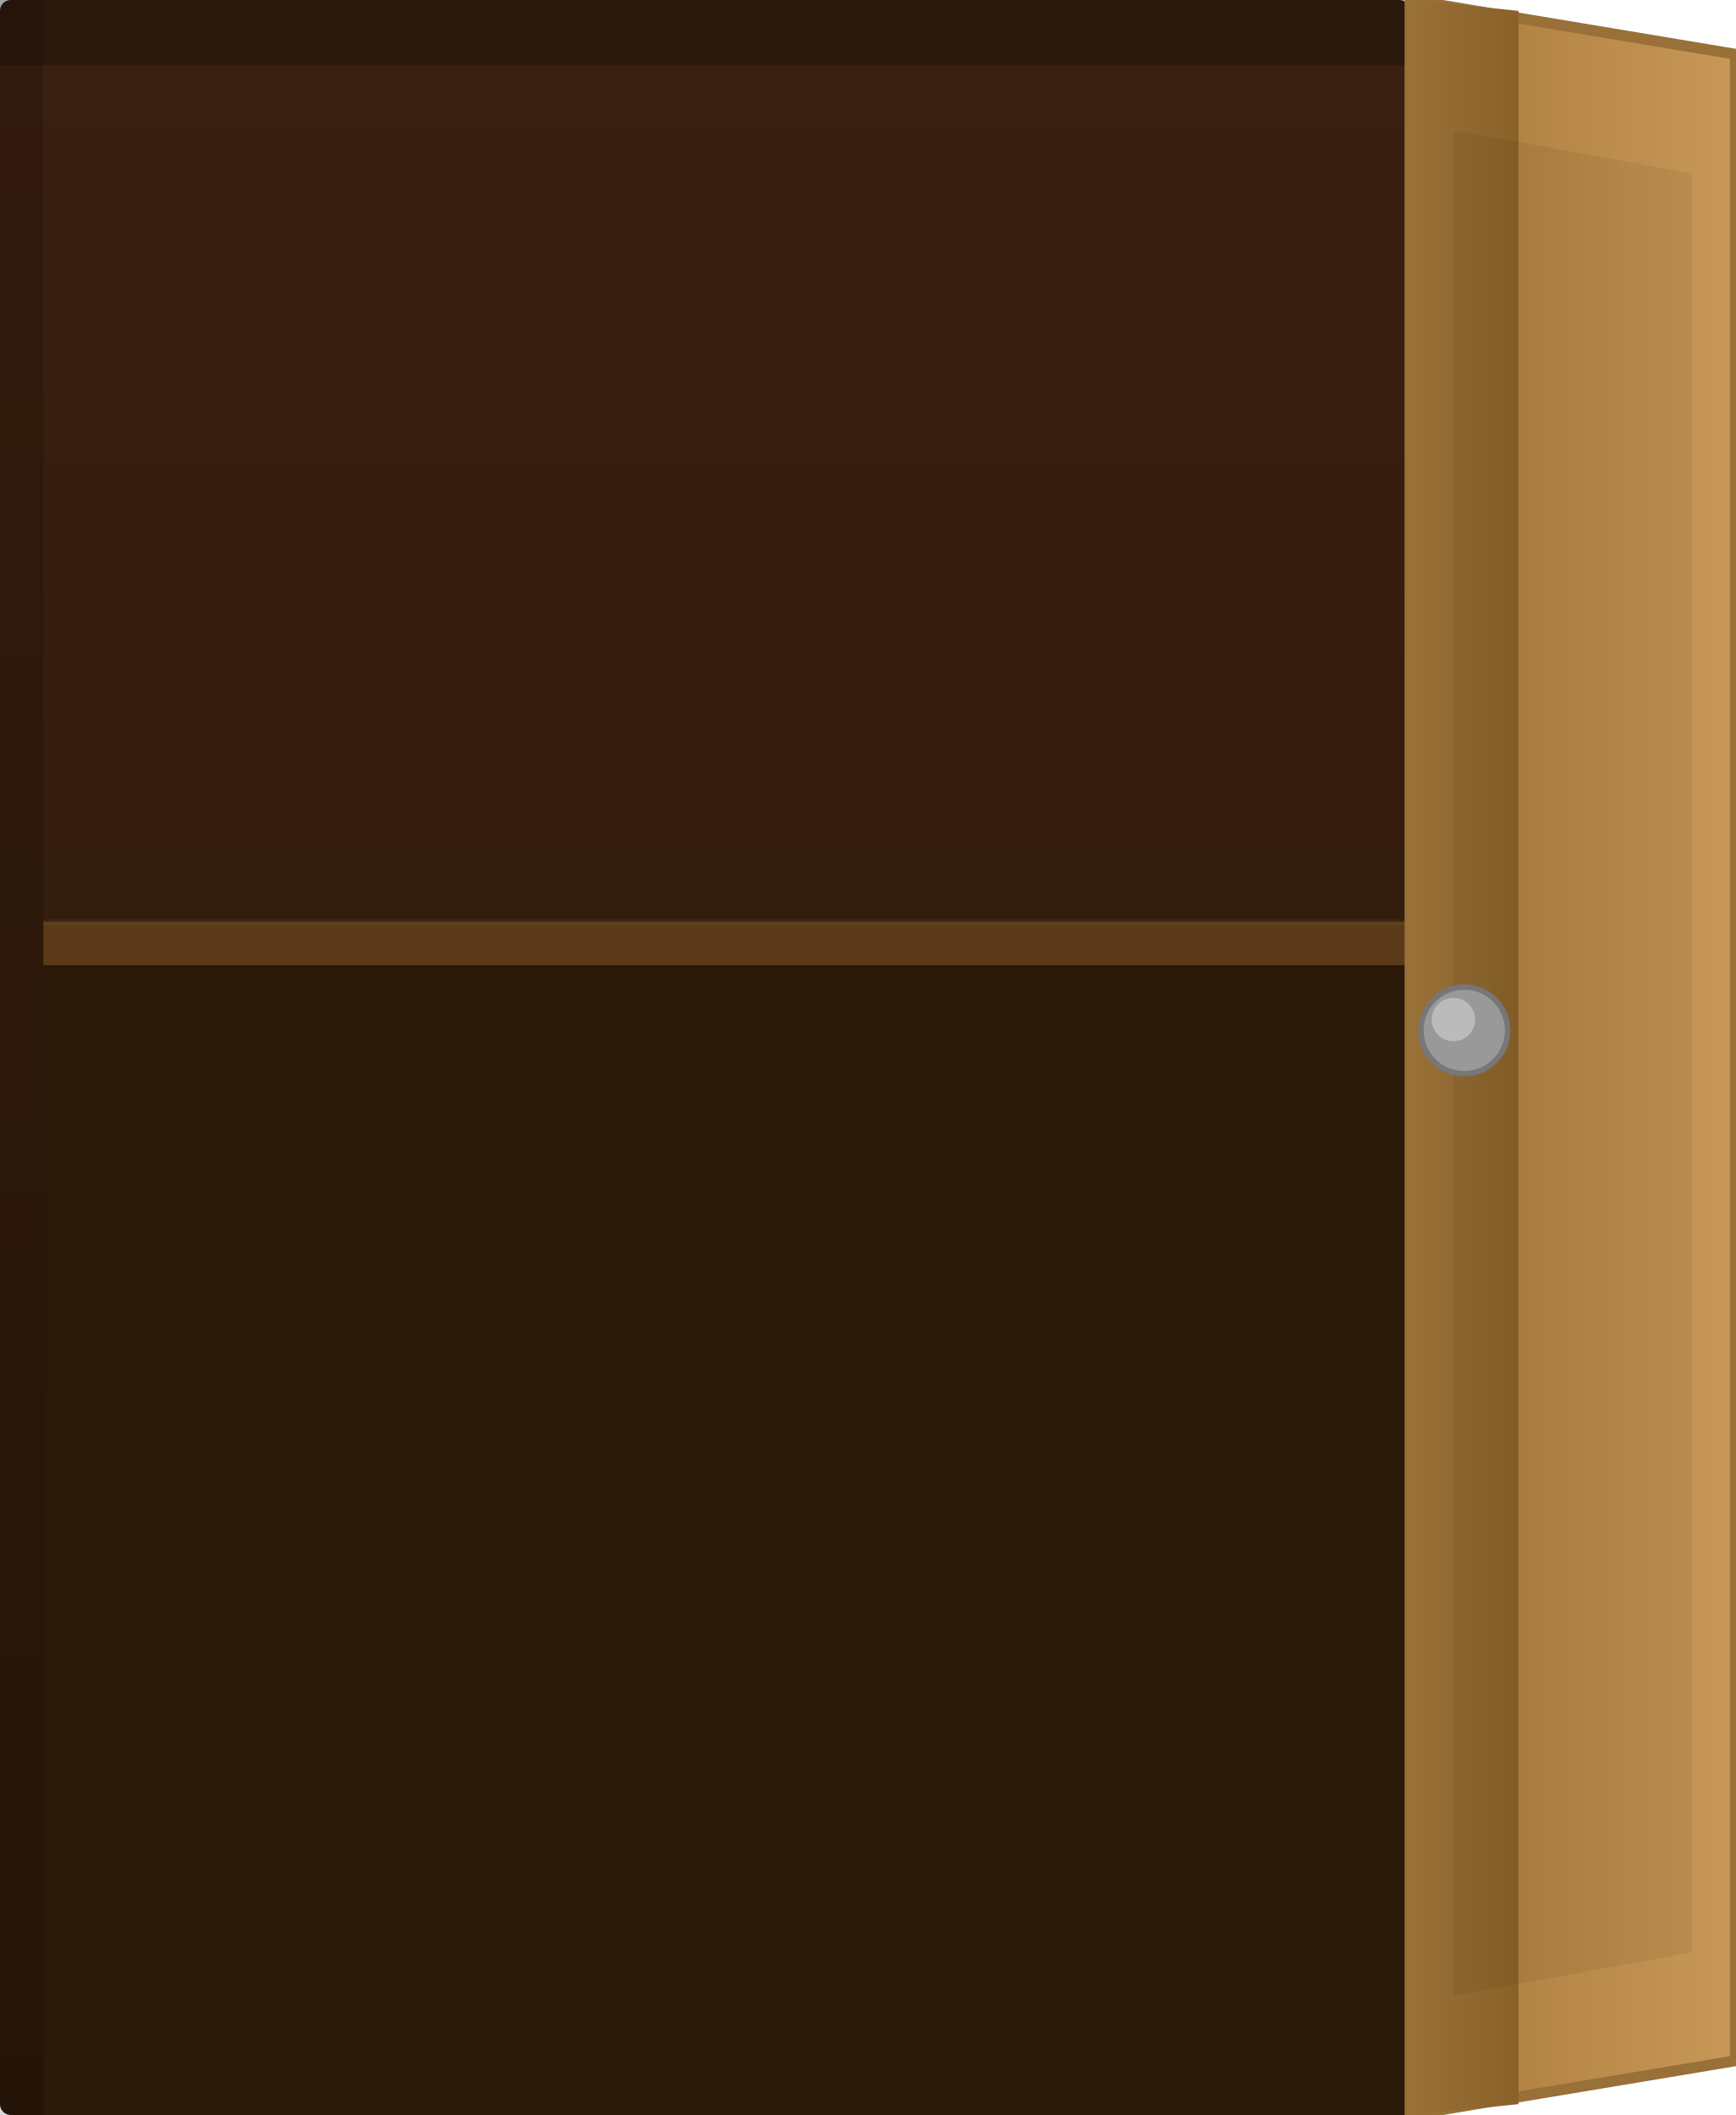
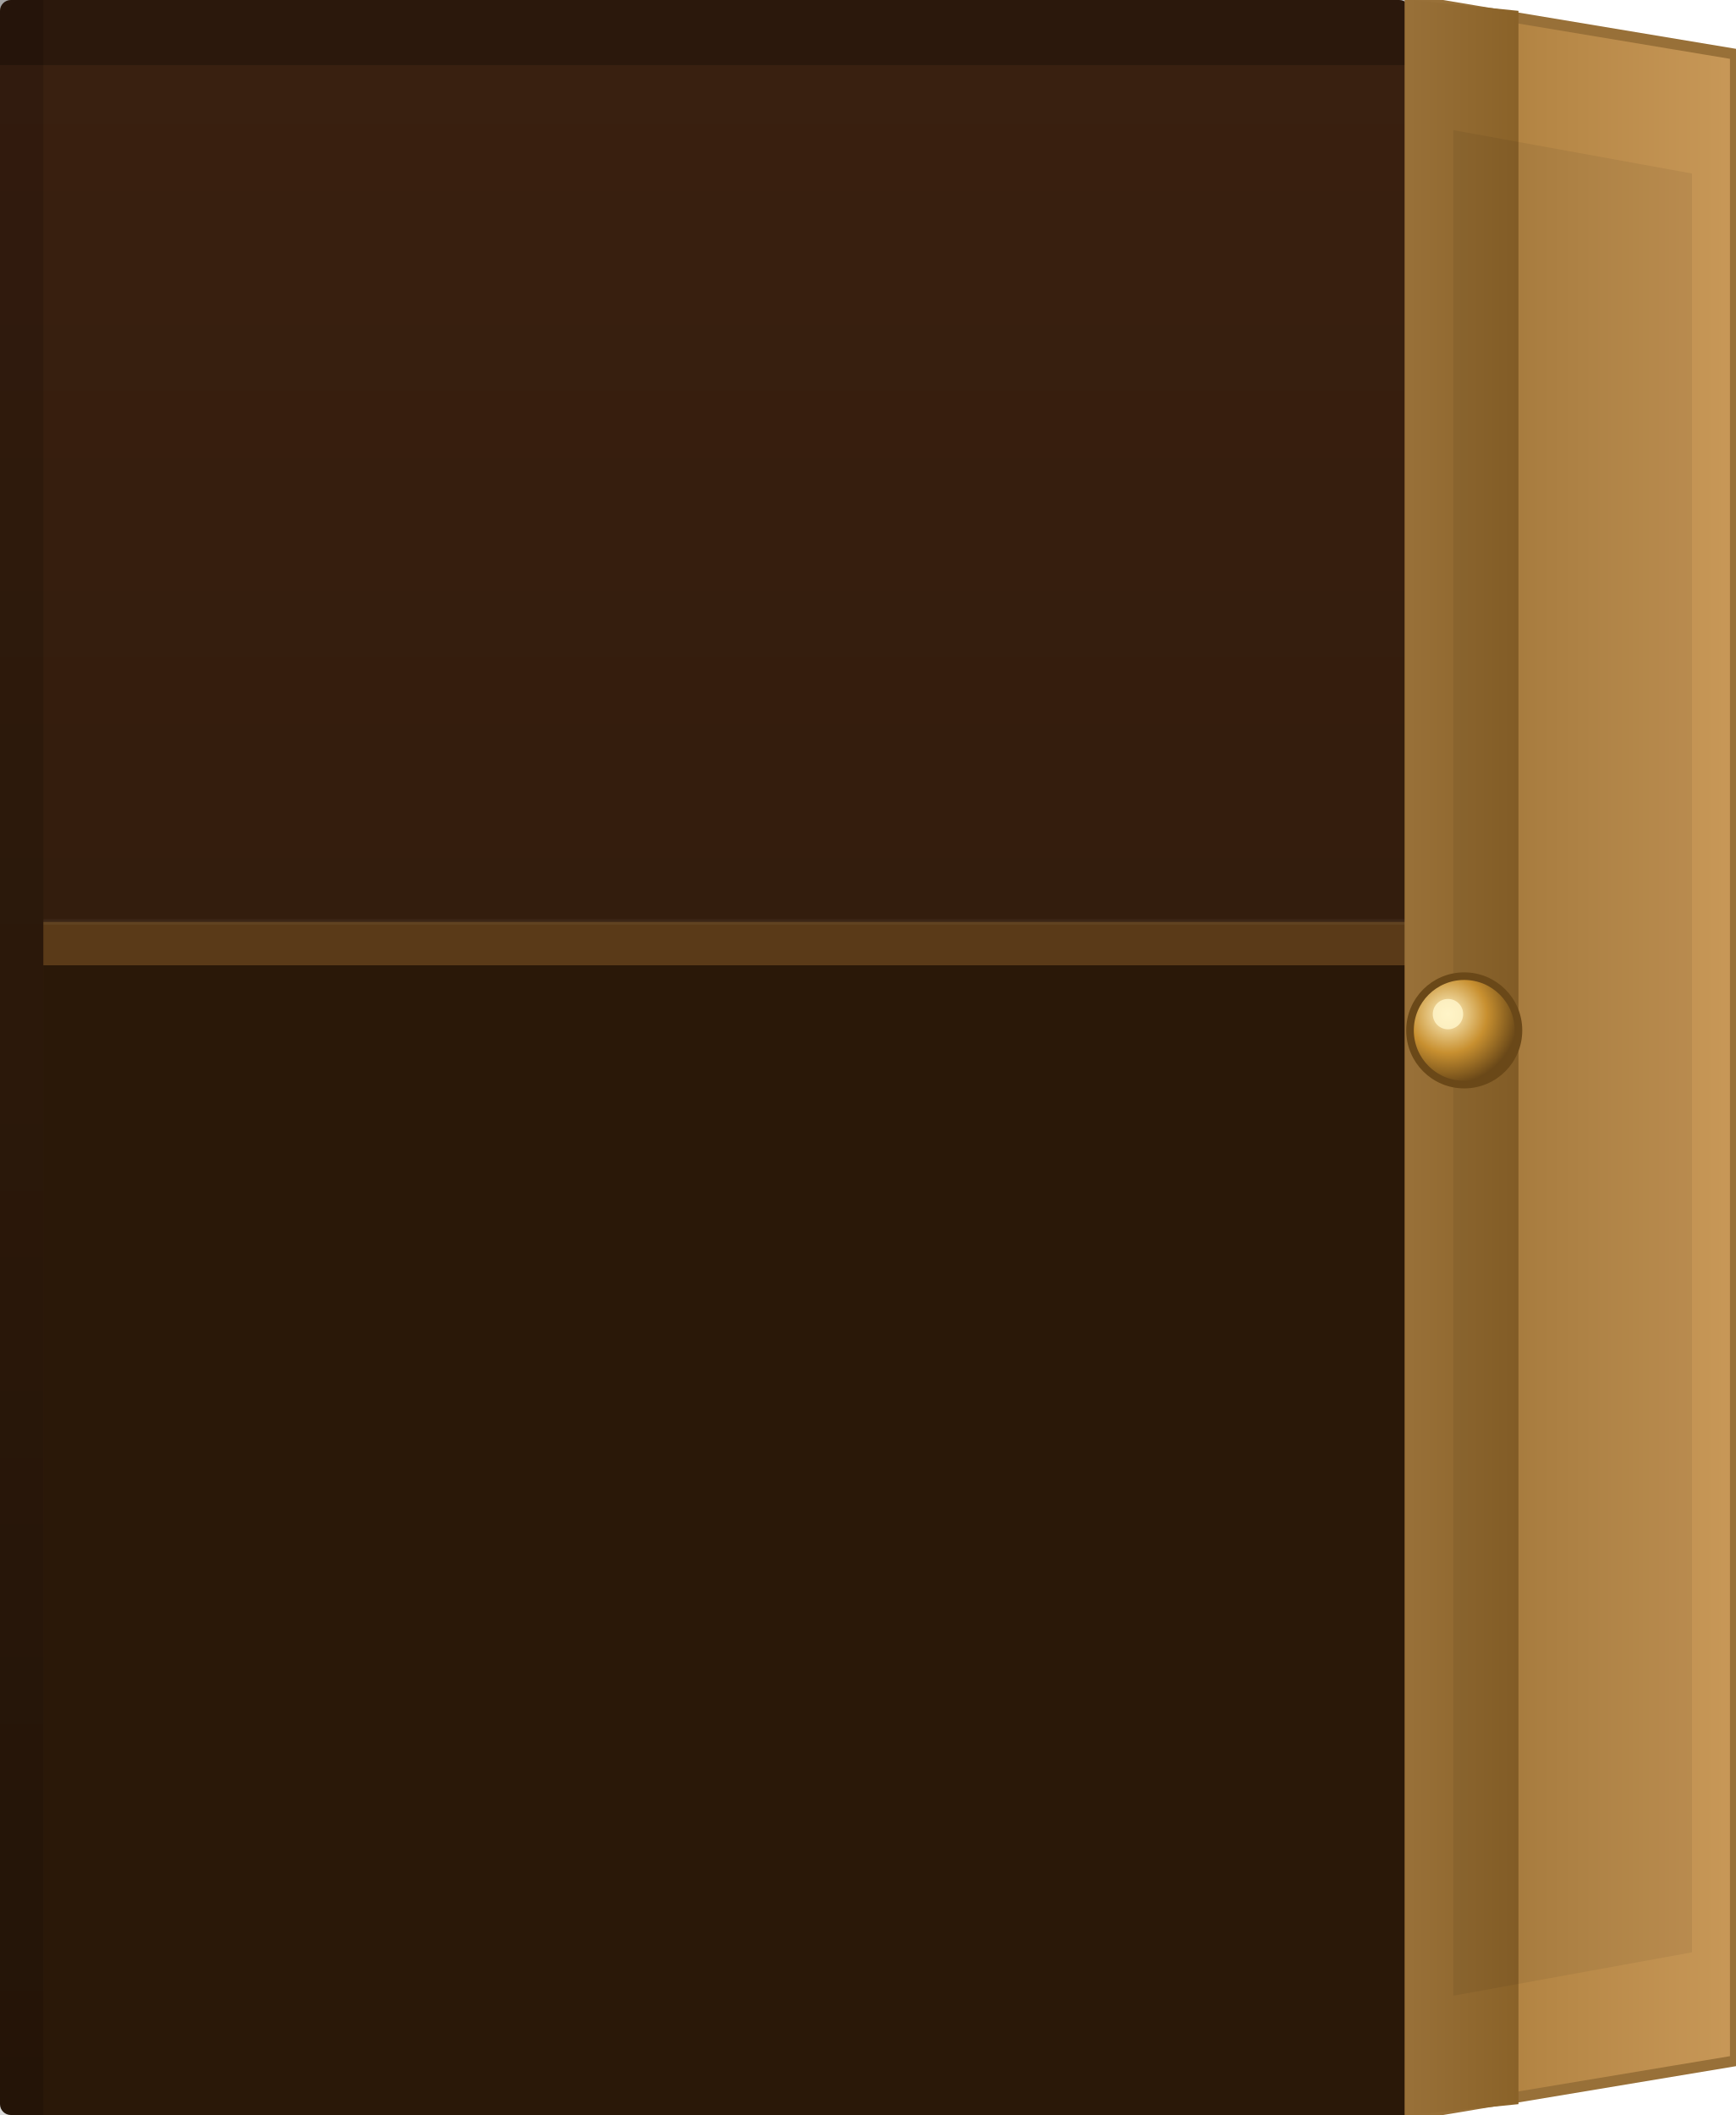
<svg xmlns="http://www.w3.org/2000/svg" width="160" height="195">
  <defs>
    <linearGradient id="coint" x1="0" y1="0" x2="0" y2="1">
      <stop offset="0%" stop-color="#3a2010" />
      <stop offset="100%" stop-color="#2a1808" />
    </linearGradient>
    <linearGradient id="doorface" x1="0" y1="0" x2="1" y2="0">
      <stop offset="0%" stop-color="#a87a38" />
      <stop offset="100%" stop-color="#c89858" />
    </linearGradient>
    <linearGradient id="doorinner" x1="0" y1="0" x2="1" y2="0">
      <stop offset="0%" stop-color="#987038" />
      <stop offset="100%" stop-color="#8a6228" />
    </linearGradient>
+     <radialGradient id="crobrass" cx="35%" cy="35%" r="65%">
+       <stop offset="0%" stop-color="#fff4c8" />
+       <stop offset="55%" stop-color="#c89030" />
+       <stop offset="100%" stop-color="#6a4818" />
+     </radialGradient>
  </defs>
  <rect x="0" y="0" width="130" height="195" fill="url(#coint)" rx="1" />
  <rect x="0" y="0" width="130" height="6" fill="rgba(0,0,0,0.25)" />
  <rect x="0" y="0" width="4" height="195" fill="rgba(0,0,0,0.15)" />
  <rect x="4" y="85" width="126" height="4" fill="#5a3a18" />
  <line x1="4" y1="85" x2="130" y2="85" stroke="rgba(255,255,255,0.04)" stroke-width="0.5" />
  <rect x="4" y="89" width="126" height="106" fill="#2a1808" />
  <polygon points="130,0 160,5 160,190 130,195" fill="url(#doorface)" stroke="#987038" stroke-width="1" />
  <polygon points="130,0 140,1 140,194 130,195" fill="url(#doorinner)" />
  <polygon points="134,12 156,16 156,180 134,184" fill="rgba(0,0,0,0.06)" />
-   <circle cx="135" cy="95" r="4" fill="#999" stroke="#777" stroke-width="0.5" />
-   <circle cx="134" cy="94" r="2" fill="#bbb" />
+   <circle cx="135" cy="95" r="5" fill="url(#crobrass)" stroke="#6a4818" stroke-width="0.7" />
+   <circle cx="133.5" cy="93.5" r="1.4" fill="#fff4c8" opacity="0.85" />
</svg>
